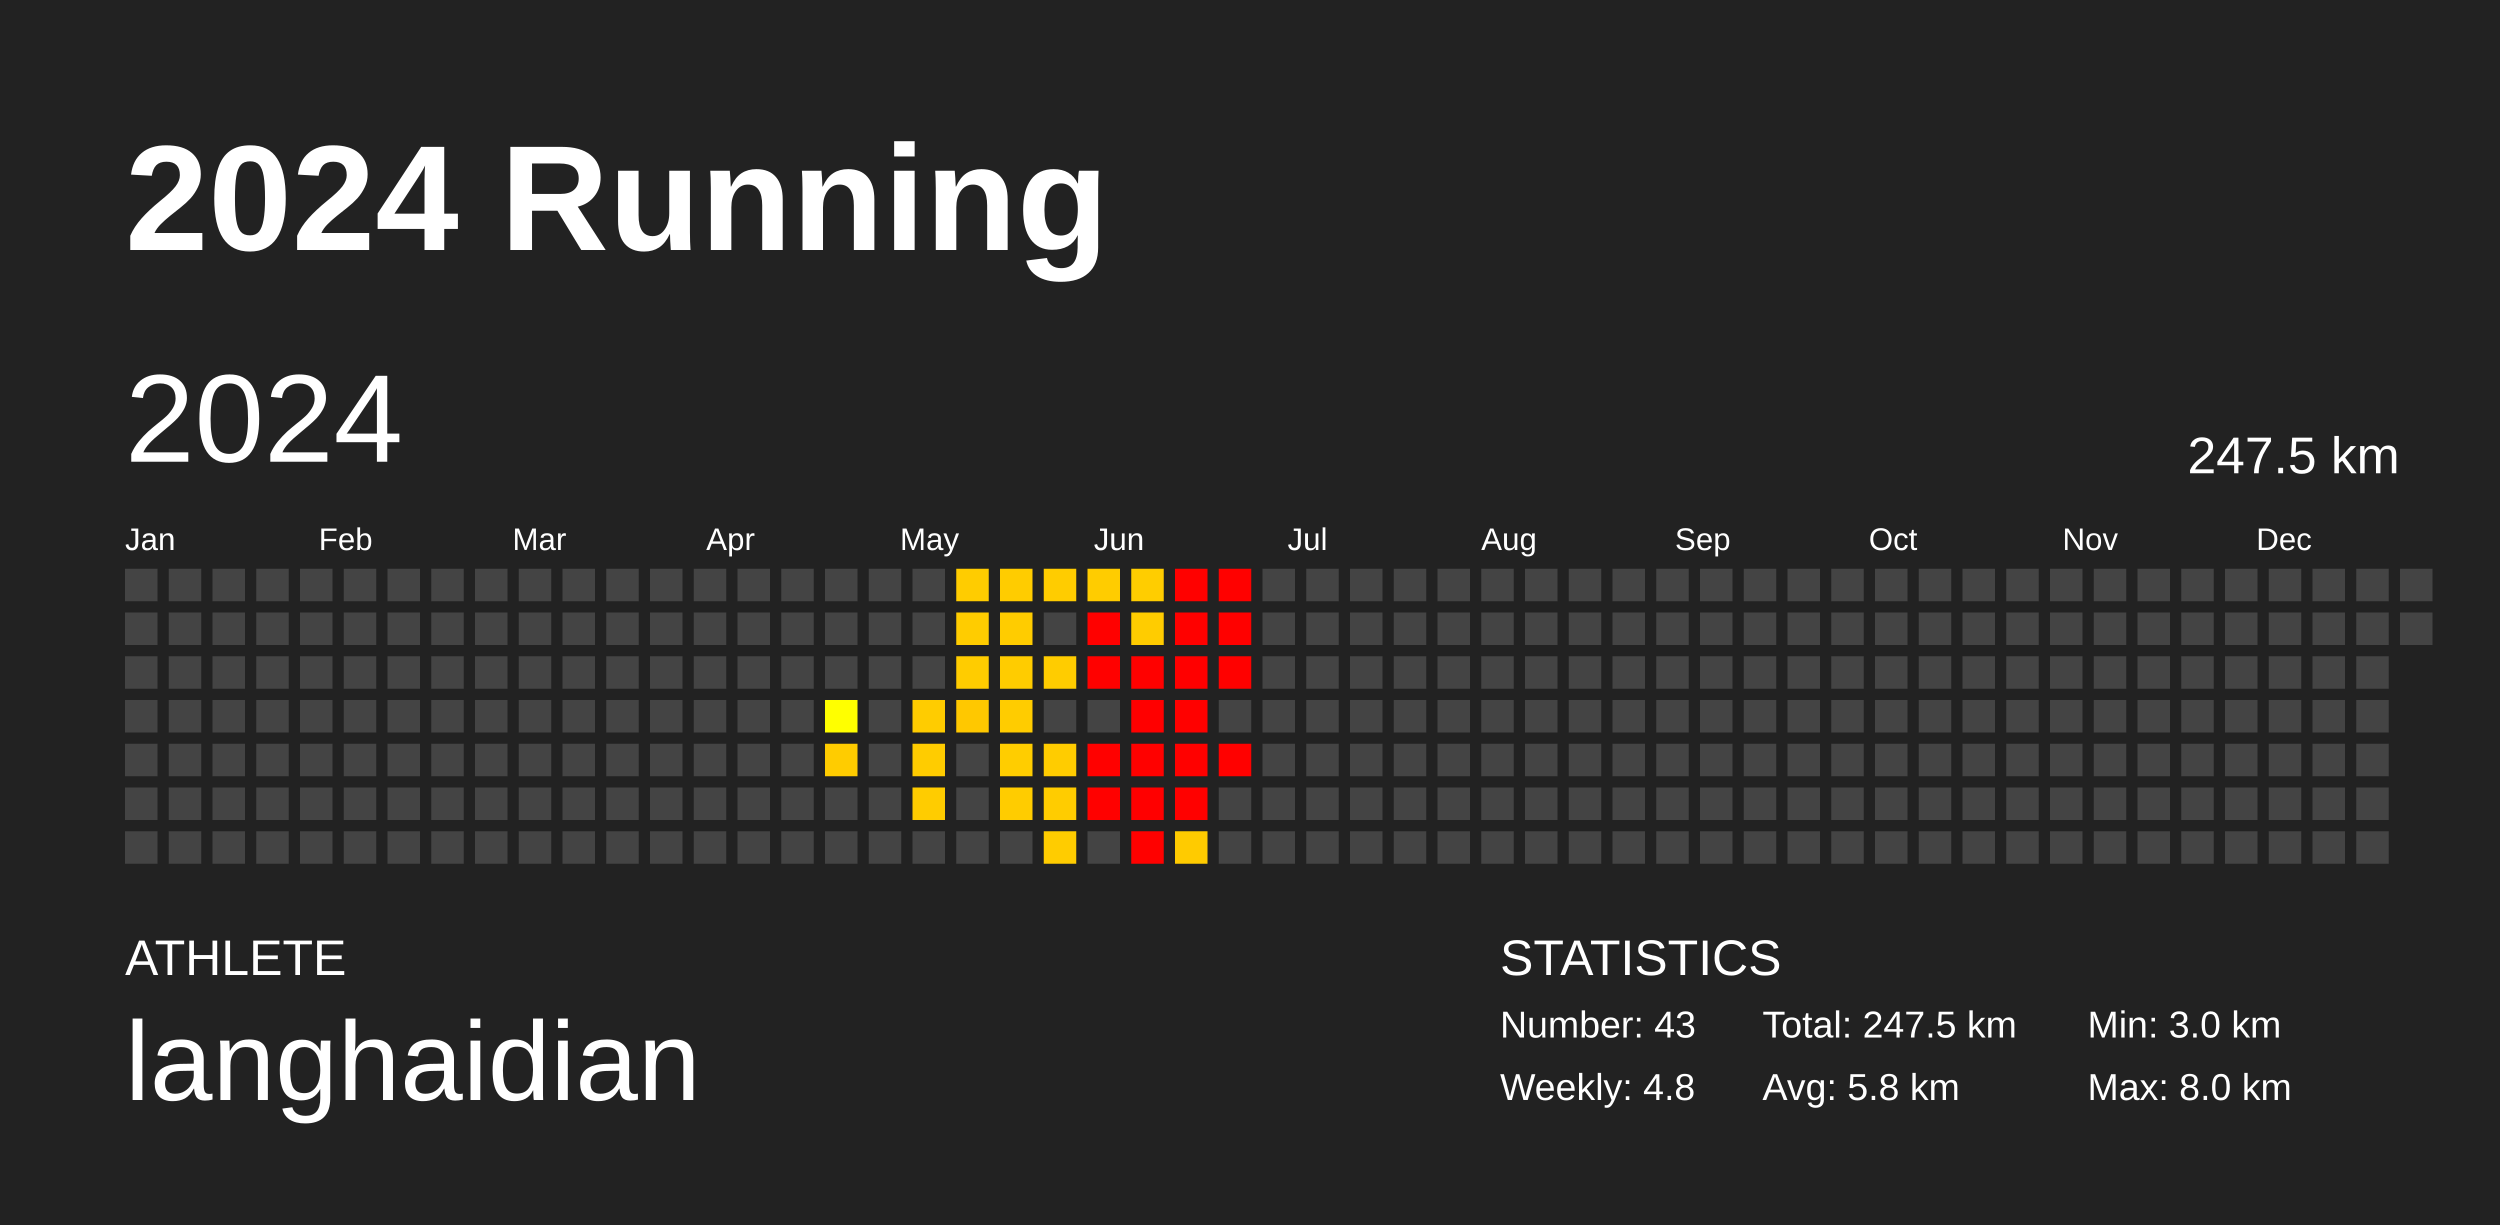
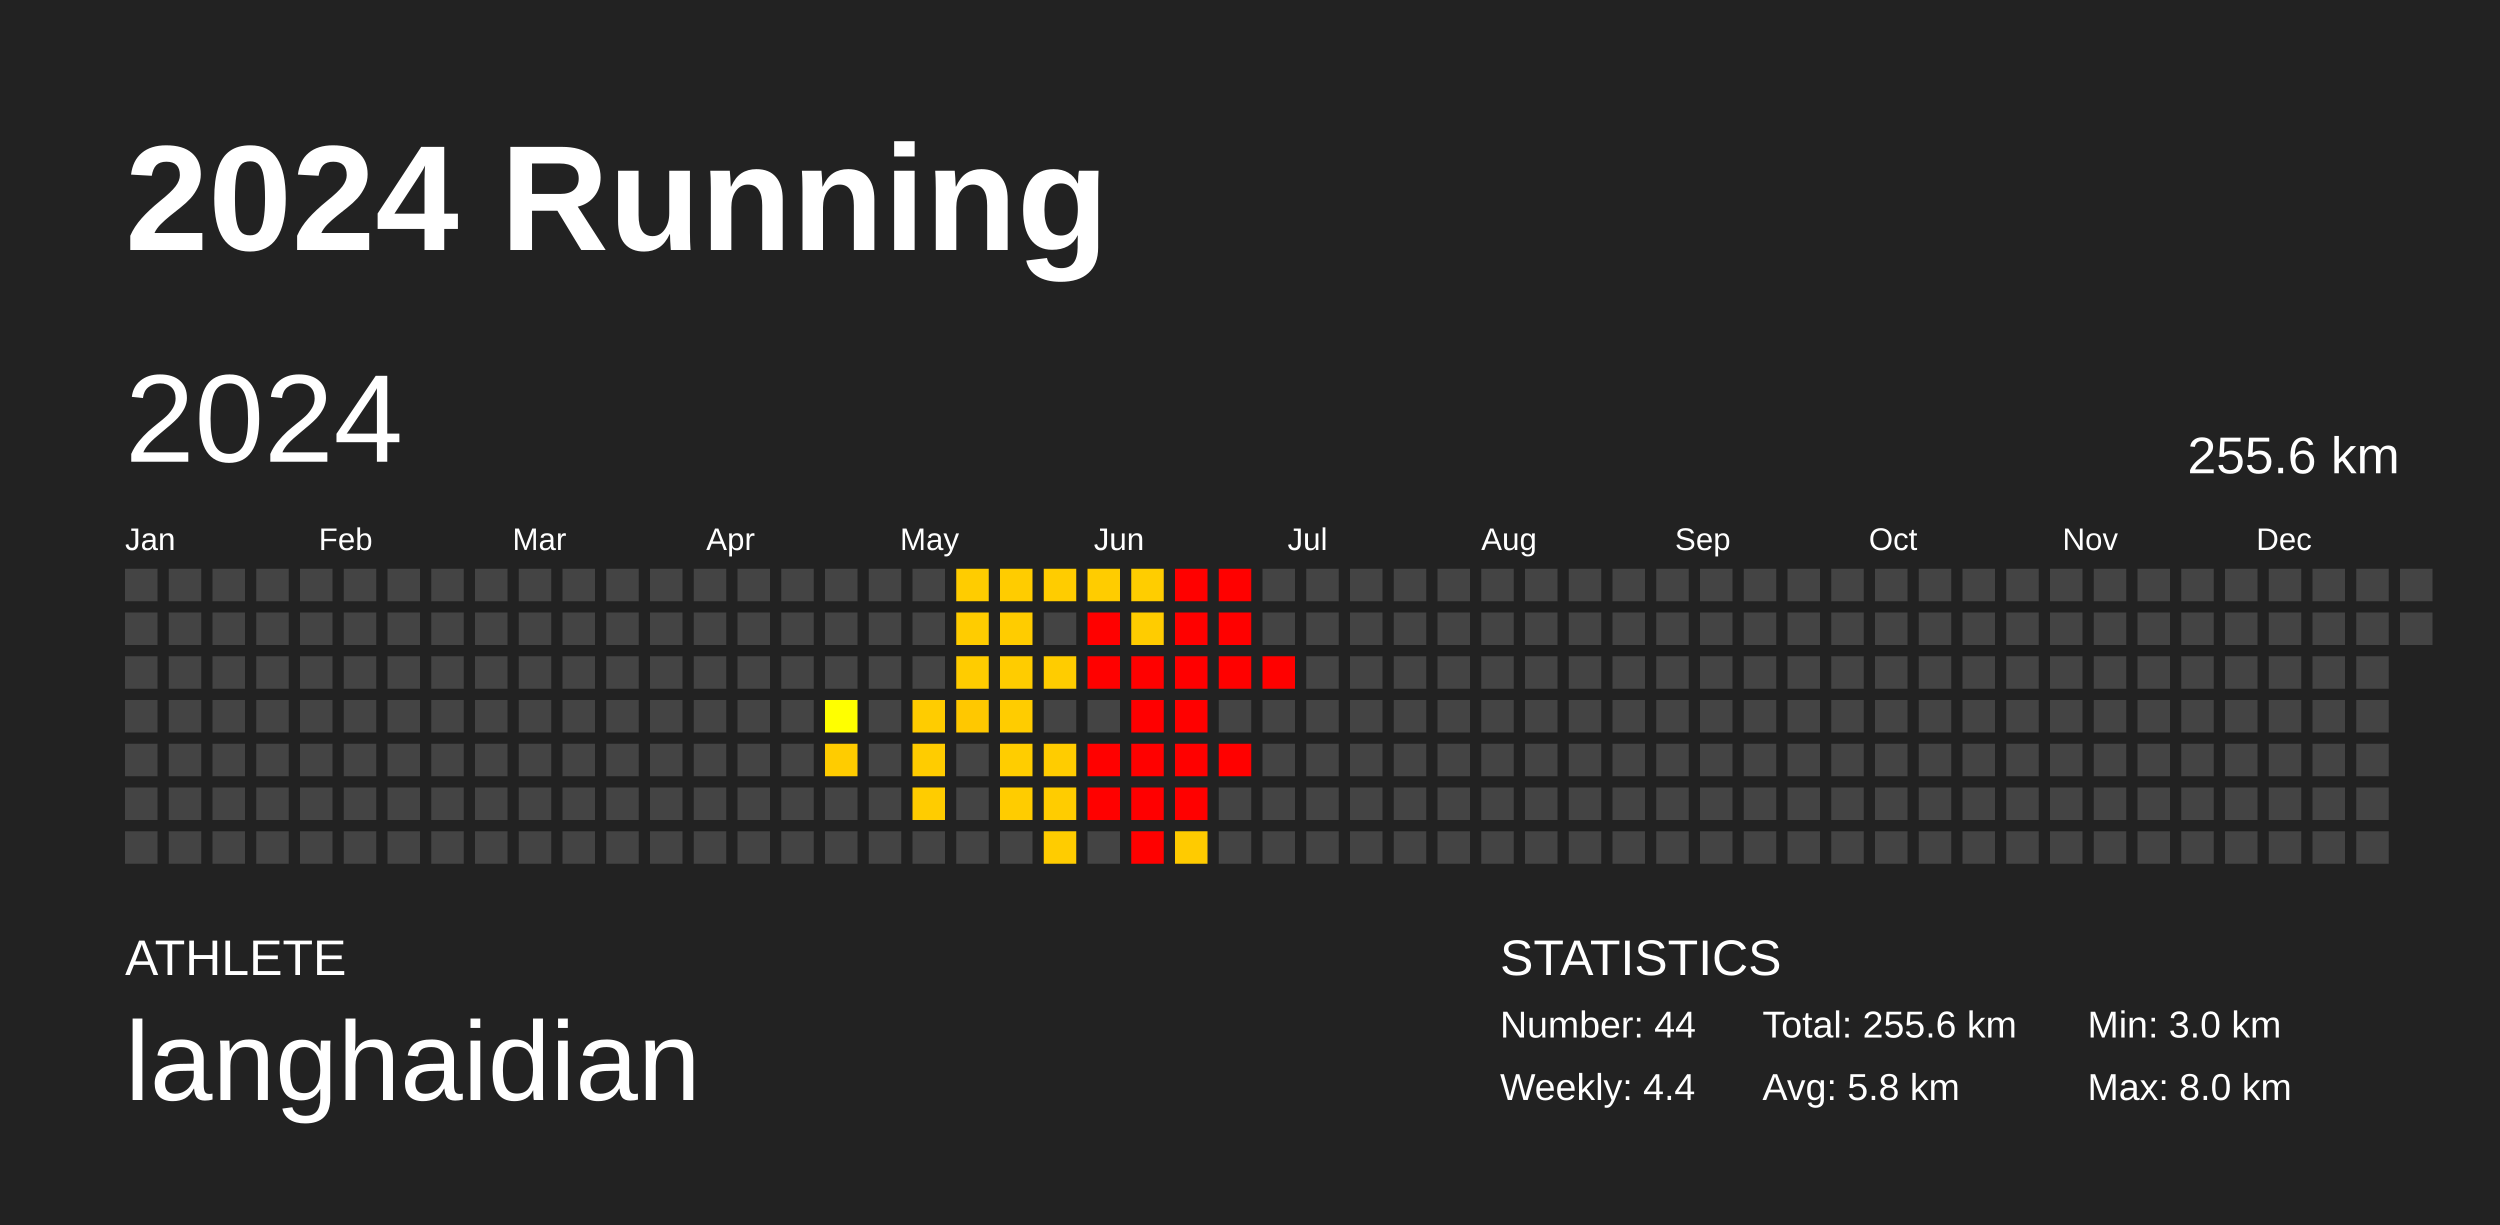
<svg xmlns="http://www.w3.org/2000/svg" baseProfile="full" height="98mm" version="1.1" viewBox="0,0,200,98" width="200mm">
  <defs />
  <rect fill="#222222" height="98" width="200" x="0" y="0" />
  <text fill="#FFFFFF" style="font-size:12px; font-family:Arial; font-weight:bold;" x="10" y="20">2024 Running</text>
  <text fill="#FFFFFF" style="font-size:4px; font-family:Arial" x="10" y="78">ATHLETE</text>
  <text fill="#FFFFFF" style="font-size:9px; font-family:Arial" x="10" y="88">langhaidian</text>
  <text fill="#FFFFFF" style="font-size:4px; font-family:Arial" x="120" y="78">STATISTICS</text>
-   <text fill="#FFFFFF" style="font-size:3px; font-family:Arial" x="120" y="83">Number: 43</text>
-   <text fill="#FFFFFF" style="font-size:3px; font-family:Arial" x="120" y="88">Weekly: 4.8</text>
-   <text fill="#FFFFFF" style="font-size:3px; font-family:Arial" x="141" y="83">Total: 247.5 km</text>
+   <text fill="#FFFFFF" style="font-size:3px; font-family:Arial" x="120" y="83">Number: 44</text>
+   <text fill="#FFFFFF" style="font-size:3px; font-family:Arial" x="120" y="88">Weekly: 4.4</text>
+   <text fill="#FFFFFF" style="font-size:3px; font-family:Arial" x="141" y="83">Total: 255.6 km</text>
  <text fill="#FFFFFF" style="font-size:3px; font-family:Arial" x="141" y="88">Avg: 5.8 km</text>
  <text fill="#FFFFFF" style="font-size:3px; font-family:Arial" x="167" y="83">Min: 3.0 km</text>
  <text fill="#FFFFFF" style="font-size:3px; font-family:Arial" x="167" y="88">Max: 8.0 km</text>
  <text dominant-baseline="hanging" fill="#FFFFFF" style="font-size:10.0px; font-family:Arial;" x="10" y="30">2024</text>
-   <text dominant-baseline="hanging" fill="#FFFFFF" style="font-size:4.125px; font-family:Arial;" x="175" y="35">247.5 km</text>
+   <text dominant-baseline="hanging" fill="#FFFFFF" style="font-size:4.125px; font-family:Arial;" x="175" y="35">255.6 km</text>
  <text fill="#FFFFFF" style="font-size:2.5px; font-family:Arial" x="10.0" y="44">Jan</text>
  <text fill="#FFFFFF" style="font-size:2.5px; font-family:Arial" x="25.5" y="44">Feb</text>
  <text fill="#FFFFFF" style="font-size:2.5px; font-family:Arial" x="41.0" y="44">Mar</text>
  <text fill="#FFFFFF" style="font-size:2.5px; font-family:Arial" x="56.5" y="44">Apr</text>
  <text fill="#FFFFFF" style="font-size:2.5px; font-family:Arial" x="72.0" y="44">May</text>
  <text fill="#FFFFFF" style="font-size:2.5px; font-family:Arial" x="87.5" y="44">Jun</text>
  <text fill="#FFFFFF" style="font-size:2.5px; font-family:Arial" x="103.0" y="44">Jul</text>
  <text fill="#FFFFFF" style="font-size:2.5px; font-family:Arial" x="118.5" y="44">Aug</text>
  <text fill="#FFFFFF" style="font-size:2.5px; font-family:Arial" x="134.0" y="44">Sep</text>
  <text fill="#FFFFFF" style="font-size:2.5px; font-family:Arial" x="149.5" y="44">Oct</text>
  <text fill="#FFFFFF" style="font-size:2.5px; font-family:Arial" x="165.0" y="44">Nov</text>
  <text fill="#FFFFFF" style="font-size:2.5px; font-family:Arial" x="180.5" y="44">Dec</text>
  <rect fill="#444444" height="2.6" width="2.6" x="10.0" y="45.5" />
  <rect fill="#444444" height="2.6" width="2.6" x="10.0" y="49.0" />
  <rect fill="#444444" height="2.6" width="2.6" x="10.0" y="52.5" />
  <rect fill="#444444" height="2.6" width="2.6" x="10.0" y="56.0" />
  <rect fill="#444444" height="2.6" width="2.6" x="10.0" y="59.5" />
  <rect fill="#444444" height="2.6" width="2.6" x="10.0" y="63.0" />
  <rect fill="#444444" height="2.6" width="2.6" x="10.0" y="66.5" />
  <rect fill="#444444" height="2.6" width="2.6" x="13.5" y="45.5" />
  <rect fill="#444444" height="2.6" width="2.6" x="13.5" y="49.0" />
  <rect fill="#444444" height="2.6" width="2.6" x="13.5" y="52.5" />
  <rect fill="#444444" height="2.6" width="2.6" x="13.5" y="56.0" />
  <rect fill="#444444" height="2.6" width="2.6" x="13.5" y="59.5" />
  <rect fill="#444444" height="2.6" width="2.6" x="13.5" y="63.0" />
  <rect fill="#444444" height="2.6" width="2.6" x="13.5" y="66.5" />
  <rect fill="#444444" height="2.6" width="2.6" x="17.0" y="45.5" />
  <rect fill="#444444" height="2.6" width="2.6" x="17.0" y="49.0" />
  <rect fill="#444444" height="2.6" width="2.6" x="17.0" y="52.5" />
  <rect fill="#444444" height="2.6" width="2.6" x="17.0" y="56.0" />
  <rect fill="#444444" height="2.6" width="2.6" x="17.0" y="59.5" />
  <rect fill="#444444" height="2.6" width="2.6" x="17.0" y="63.0" />
  <rect fill="#444444" height="2.6" width="2.6" x="17.0" y="66.5" />
  <rect fill="#444444" height="2.6" width="2.6" x="20.5" y="45.5" />
  <rect fill="#444444" height="2.6" width="2.6" x="20.5" y="49.0" />
  <rect fill="#444444" height="2.6" width="2.6" x="20.5" y="52.5" />
  <rect fill="#444444" height="2.6" width="2.6" x="20.5" y="56.0" />
  <rect fill="#444444" height="2.6" width="2.6" x="20.5" y="59.5" />
  <rect fill="#444444" height="2.6" width="2.6" x="20.5" y="63.0" />
  <rect fill="#444444" height="2.6" width="2.6" x="20.5" y="66.5" />
  <rect fill="#444444" height="2.6" width="2.6" x="24.0" y="45.5" />
  <rect fill="#444444" height="2.6" width="2.6" x="24.0" y="49.0" />
  <rect fill="#444444" height="2.6" width="2.6" x="24.0" y="52.5" />
  <rect fill="#444444" height="2.6" width="2.6" x="24.0" y="56.0" />
  <rect fill="#444444" height="2.6" width="2.6" x="24.0" y="59.5" />
  <rect fill="#444444" height="2.6" width="2.6" x="24.0" y="63.0" />
  <rect fill="#444444" height="2.6" width="2.6" x="24.0" y="66.5" />
  <rect fill="#444444" height="2.6" width="2.6" x="27.5" y="45.5" />
  <rect fill="#444444" height="2.6" width="2.6" x="27.5" y="49.0" />
  <rect fill="#444444" height="2.6" width="2.6" x="27.5" y="52.5" />
  <rect fill="#444444" height="2.6" width="2.6" x="27.5" y="56.0" />
  <rect fill="#444444" height="2.6" width="2.6" x="27.5" y="59.5" />
  <rect fill="#444444" height="2.6" width="2.6" x="27.5" y="63.0" />
  <rect fill="#444444" height="2.6" width="2.6" x="27.5" y="66.5" />
  <rect fill="#444444" height="2.6" width="2.6" x="31.0" y="45.5" />
  <rect fill="#444444" height="2.6" width="2.6" x="31.0" y="49.0" />
  <rect fill="#444444" height="2.6" width="2.6" x="31.0" y="52.5" />
  <rect fill="#444444" height="2.6" width="2.6" x="31.0" y="56.0" />
  <rect fill="#444444" height="2.6" width="2.6" x="31.0" y="59.5" />
  <rect fill="#444444" height="2.6" width="2.6" x="31.0" y="63.0" />
  <rect fill="#444444" height="2.6" width="2.6" x="31.0" y="66.5" />
  <rect fill="#444444" height="2.6" width="2.6" x="34.5" y="45.5" />
  <rect fill="#444444" height="2.6" width="2.6" x="34.5" y="49.0" />
  <rect fill="#444444" height="2.6" width="2.6" x="34.5" y="52.5" />
  <rect fill="#444444" height="2.6" width="2.6" x="34.5" y="56.0" />
  <rect fill="#444444" height="2.6" width="2.6" x="34.5" y="59.5" />
  <rect fill="#444444" height="2.6" width="2.6" x="34.5" y="63.0" />
  <rect fill="#444444" height="2.6" width="2.6" x="34.5" y="66.5" />
  <rect fill="#444444" height="2.6" width="2.6" x="38.0" y="45.5" />
  <rect fill="#444444" height="2.6" width="2.6" x="38.0" y="49.0" />
  <rect fill="#444444" height="2.6" width="2.6" x="38.0" y="52.5" />
  <rect fill="#444444" height="2.6" width="2.6" x="38.0" y="56.0" />
  <rect fill="#444444" height="2.6" width="2.6" x="38.0" y="59.5" />
  <rect fill="#444444" height="2.6" width="2.6" x="38.0" y="63.0" />
  <rect fill="#444444" height="2.6" width="2.6" x="38.0" y="66.5" />
  <rect fill="#444444" height="2.6" width="2.6" x="41.5" y="45.5" />
  <rect fill="#444444" height="2.6" width="2.6" x="41.5" y="49.0" />
  <rect fill="#444444" height="2.6" width="2.6" x="41.5" y="52.5" />
  <rect fill="#444444" height="2.6" width="2.6" x="41.5" y="56.0" />
  <rect fill="#444444" height="2.6" width="2.6" x="41.5" y="59.5" />
  <rect fill="#444444" height="2.6" width="2.6" x="41.5" y="63.0" />
  <rect fill="#444444" height="2.6" width="2.6" x="41.5" y="66.5" />
  <rect fill="#444444" height="2.6" width="2.6" x="45.0" y="45.5" />
  <rect fill="#444444" height="2.6" width="2.6" x="45.0" y="49.0" />
  <rect fill="#444444" height="2.6" width="2.6" x="45.0" y="52.5" />
  <rect fill="#444444" height="2.6" width="2.6" x="45.0" y="56.0" />
  <rect fill="#444444" height="2.6" width="2.6" x="45.0" y="59.5" />
  <rect fill="#444444" height="2.6" width="2.6" x="45.0" y="63.0" />
  <rect fill="#444444" height="2.6" width="2.6" x="45.0" y="66.5" />
  <rect fill="#444444" height="2.6" width="2.6" x="48.5" y="45.5" />
  <rect fill="#444444" height="2.6" width="2.6" x="48.5" y="49.0" />
  <rect fill="#444444" height="2.6" width="2.6" x="48.5" y="52.5" />
  <rect fill="#444444" height="2.6" width="2.6" x="48.5" y="56.0" />
  <rect fill="#444444" height="2.6" width="2.6" x="48.5" y="59.5" />
  <rect fill="#444444" height="2.6" width="2.6" x="48.5" y="63.0" />
  <rect fill="#444444" height="2.6" width="2.6" x="48.5" y="66.5" />
  <rect fill="#444444" height="2.6" width="2.6" x="52.0" y="45.5" />
  <rect fill="#444444" height="2.6" width="2.6" x="52.0" y="49.0" />
  <rect fill="#444444" height="2.6" width="2.6" x="52.0" y="52.5" />
  <rect fill="#444444" height="2.6" width="2.6" x="52.0" y="56.0" />
  <rect fill="#444444" height="2.6" width="2.6" x="52.0" y="59.5" />
  <rect fill="#444444" height="2.6" width="2.6" x="52.0" y="63.0" />
  <rect fill="#444444" height="2.6" width="2.6" x="52.0" y="66.5" />
  <rect fill="#444444" height="2.6" width="2.6" x="55.5" y="45.5" />
  <rect fill="#444444" height="2.6" width="2.6" x="55.5" y="49.0" />
  <rect fill="#444444" height="2.6" width="2.6" x="55.5" y="52.5" />
  <rect fill="#444444" height="2.6" width="2.6" x="55.5" y="56.0" />
  <rect fill="#444444" height="2.6" width="2.6" x="55.5" y="59.5" />
  <rect fill="#444444" height="2.6" width="2.6" x="55.5" y="63.0" />
  <rect fill="#444444" height="2.6" width="2.6" x="55.5" y="66.5" />
  <rect fill="#444444" height="2.6" width="2.6" x="59.0" y="45.5" />
  <rect fill="#444444" height="2.6" width="2.6" x="59.0" y="49.0" />
  <rect fill="#444444" height="2.6" width="2.6" x="59.0" y="52.5" />
  <rect fill="#444444" height="2.6" width="2.6" x="59.0" y="56.0" />
  <rect fill="#444444" height="2.6" width="2.6" x="59.0" y="59.5" />
  <rect fill="#444444" height="2.6" width="2.6" x="59.0" y="63.0" />
  <rect fill="#444444" height="2.6" width="2.6" x="59.0" y="66.5" />
  <rect fill="#444444" height="2.6" width="2.6" x="62.5" y="45.5" />
  <rect fill="#444444" height="2.6" width="2.6" x="62.5" y="49.0" />
  <rect fill="#444444" height="2.6" width="2.6" x="62.5" y="52.5" />
  <rect fill="#444444" height="2.6" width="2.6" x="62.5" y="56.0" />
  <rect fill="#444444" height="2.6" width="2.6" x="62.5" y="59.5" />
  <rect fill="#444444" height="2.6" width="2.6" x="62.5" y="63.0" />
  <rect fill="#444444" height="2.6" width="2.6" x="62.5" y="66.5" />
  <rect fill="#444444" height="2.6" width="2.6" x="66.0" y="45.5" />
  <rect fill="#444444" height="2.6" width="2.6" x="66.0" y="49.0" />
  <rect fill="#444444" height="2.6" width="2.6" x="66.0" y="52.5" />
  <rect fill="#ffff00" height="2.6" width="2.6" x="66.0" y="56.0" />
  <rect fill="#ffcc00" height="2.6" width="2.6" x="66.0" y="59.5" />
  <rect fill="#444444" height="2.6" width="2.6" x="66.0" y="63.0" />
  <rect fill="#444444" height="2.6" width="2.6" x="66.0" y="66.5" />
  <rect fill="#444444" height="2.6" width="2.6" x="69.5" y="45.5" />
  <rect fill="#444444" height="2.6" width="2.6" x="69.5" y="49.0" />
  <rect fill="#444444" height="2.6" width="2.6" x="69.5" y="52.5" />
  <rect fill="#444444" height="2.6" width="2.6" x="69.5" y="56.0" />
  <rect fill="#444444" height="2.6" width="2.6" x="69.5" y="59.5" />
  <rect fill="#444444" height="2.6" width="2.6" x="69.5" y="63.0" />
  <rect fill="#444444" height="2.6" width="2.6" x="69.5" y="66.5" />
  <rect fill="#444444" height="2.6" width="2.6" x="73.0" y="45.5" />
  <rect fill="#444444" height="2.6" width="2.6" x="73.0" y="49.0" />
  <rect fill="#444444" height="2.6" width="2.6" x="73.0" y="52.5" />
  <rect fill="#ffcc00" height="2.6" width="2.6" x="73.0" y="56.0" />
  <rect fill="#ffcc00" height="2.6" width="2.6" x="73.0" y="59.5" />
  <rect fill="#ffcc00" height="2.6" width="2.6" x="73.0" y="63.0" />
  <rect fill="#444444" height="2.6" width="2.6" x="73.0" y="66.5" />
  <rect fill="#ffcc00" height="2.6" width="2.6" x="76.5" y="45.5" />
  <rect fill="#ffcc00" height="2.6" width="2.6" x="76.5" y="49.0" />
  <rect fill="#ffcc00" height="2.6" width="2.6" x="76.5" y="52.5" />
  <rect fill="#ffc800" height="2.6" width="2.6" x="76.5" y="56.0" />
  <rect fill="#444444" height="2.6" width="2.6" x="76.5" y="59.5" />
  <rect fill="#444444" height="2.6" width="2.6" x="76.5" y="63.0" />
  <rect fill="#444444" height="2.6" width="2.6" x="76.5" y="66.5" />
  <rect fill="#ffcc00" height="2.6" width="2.6" x="80.0" y="45.5" />
  <rect fill="#ffcc00" height="2.6" width="2.6" x="80.0" y="49.0" />
  <rect fill="#ffcc00" height="2.6" width="2.6" x="80.0" y="52.5" />
  <rect fill="#ffcc00" height="2.6" width="2.6" x="80.0" y="56.0" />
  <rect fill="#ffcd00" height="2.6" width="2.6" x="80.0" y="59.5" />
  <rect fill="#ffcc00" height="2.6" width="2.6" x="80.0" y="63.0" />
  <rect fill="#444444" height="2.6" width="2.6" x="80.0" y="66.5" />
  <rect fill="#ffcc00" height="2.6" width="2.6" x="83.5" y="45.5" />
  <rect fill="#444444" height="2.6" width="2.6" x="83.5" y="49.0" />
  <rect fill="#ffcc00" height="2.6" width="2.6" x="83.5" y="52.5" />
  <rect fill="#444444" height="2.6" width="2.6" x="83.5" y="56.0" />
  <rect fill="#ffcc00" height="2.6" width="2.6" x="83.5" y="59.5" />
  <rect fill="#ffcc00" height="2.6" width="2.6" x="83.5" y="63.0" />
  <rect fill="#ffcc00" height="2.6" width="2.6" x="83.5" y="66.5" />
  <rect fill="#ffcc00" height="2.6" width="2.6" x="87.0" y="45.5" />
  <rect fill="#ff0100" height="2.6" width="2.6" x="87.0" y="49.0" />
  <rect fill="#ff0100" height="2.6" width="2.6" x="87.0" y="52.5" />
  <rect fill="#444444" height="2.6" width="2.6" x="87.0" y="56.0" />
  <rect fill="#ff0100" height="2.6" width="2.6" x="87.0" y="59.5" />
  <rect fill="#ff0100" height="2.6" width="2.6" x="87.0" y="63.0" />
  <rect fill="#444444" height="2.6" width="2.6" x="87.0" y="66.5" />
  <rect fill="#ffcd00" height="2.6" width="2.6" x="90.5" y="45.5" />
  <rect fill="#ffcc00" height="2.6" width="2.6" x="90.5" y="49.0" />
  <rect fill="#ff0100" height="2.6" width="2.6" x="90.5" y="52.5" />
  <rect fill="#ff0000" height="2.6" width="2.6" x="90.5" y="56.0" />
  <rect fill="#ff0100" height="2.6" width="2.6" x="90.5" y="59.5" />
  <rect fill="#ff0000" height="2.6" width="2.6" x="90.5" y="63.0" />
  <rect fill="#ff0100" height="2.6" width="2.6" x="90.5" y="66.5" />
  <rect fill="#ff0100" height="2.6" width="2.6" x="94.0" y="45.5" />
  <rect fill="#ff0100" height="2.6" width="2.6" x="94.0" y="49.0" />
  <rect fill="#ff0000" height="2.6" width="2.6" x="94.0" y="52.5" />
  <rect fill="#ff0100" height="2.6" width="2.6" x="94.0" y="56.0" />
  <rect fill="#ff0100" height="2.6" width="2.6" x="94.0" y="59.5" />
  <rect fill="#ff0100" height="2.6" width="2.6" x="94.0" y="63.0" />
  <rect fill="#ffcb00" height="2.6" width="2.6" x="94.0" y="66.5" />
  <rect fill="#ff0100" height="2.6" width="2.6" x="97.5" y="45.5" />
  <rect fill="#ff0100" height="2.6" width="2.6" x="97.5" y="49.0" />
  <rect fill="#ff0100" height="2.6" width="2.6" x="97.5" y="52.5" />
  <rect fill="#444444" height="2.6" width="2.6" x="97.5" y="56.0" />
  <rect fill="#ff0100" height="2.6" width="2.6" x="97.5" y="59.5" />
  <rect fill="#444444" height="2.6" width="2.6" x="97.5" y="63.0" />
  <rect fill="#444444" height="2.6" width="2.6" x="97.5" y="66.5" />
  <rect fill="#444444" height="2.6" width="2.6" x="101.0" y="45.5" />
  <rect fill="#444444" height="2.6" width="2.6" x="101.0" y="49.0" />
-   <rect fill="#444444" height="2.6" width="2.6" x="101.0" y="52.5" />
+   <rect fill="#ff0100" height="2.6" width="2.6" x="101.0" y="52.5" />
  <rect fill="#444444" height="2.6" width="2.6" x="101.0" y="56.0" />
  <rect fill="#444444" height="2.6" width="2.6" x="101.0" y="59.5" />
  <rect fill="#444444" height="2.6" width="2.6" x="101.0" y="63.0" />
  <rect fill="#444444" height="2.6" width="2.6" x="101.0" y="66.5" />
  <rect fill="#444444" height="2.6" width="2.6" x="104.5" y="45.5" />
  <rect fill="#444444" height="2.6" width="2.6" x="104.5" y="49.0" />
  <rect fill="#444444" height="2.6" width="2.6" x="104.5" y="52.5" />
  <rect fill="#444444" height="2.6" width="2.6" x="104.5" y="56.0" />
  <rect fill="#444444" height="2.6" width="2.6" x="104.5" y="59.5" />
  <rect fill="#444444" height="2.6" width="2.6" x="104.5" y="63.0" />
  <rect fill="#444444" height="2.6" width="2.6" x="104.5" y="66.5" />
  <rect fill="#444444" height="2.6" width="2.6" x="108.0" y="45.5" />
  <rect fill="#444444" height="2.6" width="2.6" x="108.0" y="49.0" />
  <rect fill="#444444" height="2.6" width="2.6" x="108.0" y="52.5" />
  <rect fill="#444444" height="2.6" width="2.6" x="108.0" y="56.0" />
  <rect fill="#444444" height="2.6" width="2.6" x="108.0" y="59.5" />
  <rect fill="#444444" height="2.6" width="2.6" x="108.0" y="63.0" />
  <rect fill="#444444" height="2.6" width="2.6" x="108.0" y="66.5" />
  <rect fill="#444444" height="2.6" width="2.6" x="111.5" y="45.5" />
  <rect fill="#444444" height="2.6" width="2.6" x="111.5" y="49.0" />
  <rect fill="#444444" height="2.6" width="2.6" x="111.5" y="52.5" />
  <rect fill="#444444" height="2.6" width="2.6" x="111.5" y="56.0" />
  <rect fill="#444444" height="2.6" width="2.6" x="111.5" y="59.5" />
  <rect fill="#444444" height="2.6" width="2.6" x="111.5" y="63.0" />
  <rect fill="#444444" height="2.6" width="2.6" x="111.5" y="66.5" />
  <rect fill="#444444" height="2.6" width="2.6" x="115.0" y="45.5" />
  <rect fill="#444444" height="2.6" width="2.6" x="115.0" y="49.0" />
  <rect fill="#444444" height="2.6" width="2.6" x="115.0" y="52.5" />
  <rect fill="#444444" height="2.6" width="2.6" x="115.0" y="56.0" />
  <rect fill="#444444" height="2.6" width="2.6" x="115.0" y="59.5" />
  <rect fill="#444444" height="2.6" width="2.6" x="115.0" y="63.0" />
  <rect fill="#444444" height="2.6" width="2.6" x="115.0" y="66.5" />
  <rect fill="#444444" height="2.6" width="2.6" x="118.5" y="45.5" />
  <rect fill="#444444" height="2.6" width="2.6" x="118.5" y="49.0" />
  <rect fill="#444444" height="2.6" width="2.6" x="118.5" y="52.5" />
  <rect fill="#444444" height="2.6" width="2.6" x="118.5" y="56.0" />
  <rect fill="#444444" height="2.6" width="2.6" x="118.5" y="59.5" />
  <rect fill="#444444" height="2.6" width="2.6" x="118.5" y="63.0" />
  <rect fill="#444444" height="2.6" width="2.6" x="118.5" y="66.5" />
  <rect fill="#444444" height="2.6" width="2.6" x="122.0" y="45.5" />
  <rect fill="#444444" height="2.6" width="2.6" x="122.0" y="49.0" />
  <rect fill="#444444" height="2.6" width="2.6" x="122.0" y="52.5" />
  <rect fill="#444444" height="2.6" width="2.6" x="122.0" y="56.0" />
  <rect fill="#444444" height="2.6" width="2.6" x="122.0" y="59.5" />
  <rect fill="#444444" height="2.6" width="2.6" x="122.0" y="63.0" />
  <rect fill="#444444" height="2.6" width="2.6" x="122.0" y="66.5" />
  <rect fill="#444444" height="2.6" width="2.6" x="125.5" y="45.5" />
  <rect fill="#444444" height="2.6" width="2.6" x="125.5" y="49.0" />
  <rect fill="#444444" height="2.6" width="2.6" x="125.5" y="52.5" />
  <rect fill="#444444" height="2.6" width="2.6" x="125.5" y="56.0" />
  <rect fill="#444444" height="2.6" width="2.6" x="125.5" y="59.5" />
  <rect fill="#444444" height="2.6" width="2.6" x="125.5" y="63.0" />
  <rect fill="#444444" height="2.6" width="2.6" x="125.5" y="66.5" />
  <rect fill="#444444" height="2.6" width="2.6" x="129.0" y="45.5" />
  <rect fill="#444444" height="2.6" width="2.6" x="129.0" y="49.0" />
  <rect fill="#444444" height="2.6" width="2.6" x="129.0" y="52.5" />
  <rect fill="#444444" height="2.6" width="2.6" x="129.0" y="56.0" />
  <rect fill="#444444" height="2.6" width="2.6" x="129.0" y="59.5" />
  <rect fill="#444444" height="2.6" width="2.6" x="129.0" y="63.0" />
  <rect fill="#444444" height="2.6" width="2.6" x="129.0" y="66.5" />
  <rect fill="#444444" height="2.6" width="2.6" x="132.5" y="45.5" />
  <rect fill="#444444" height="2.6" width="2.6" x="132.5" y="49.0" />
  <rect fill="#444444" height="2.6" width="2.6" x="132.5" y="52.5" />
  <rect fill="#444444" height="2.6" width="2.6" x="132.5" y="56.0" />
  <rect fill="#444444" height="2.6" width="2.6" x="132.5" y="59.5" />
  <rect fill="#444444" height="2.6" width="2.6" x="132.5" y="63.0" />
  <rect fill="#444444" height="2.6" width="2.6" x="132.5" y="66.5" />
  <rect fill="#444444" height="2.6" width="2.6" x="136.0" y="45.5" />
  <rect fill="#444444" height="2.6" width="2.6" x="136.0" y="49.0" />
  <rect fill="#444444" height="2.6" width="2.6" x="136.0" y="52.5" />
  <rect fill="#444444" height="2.6" width="2.6" x="136.0" y="56.0" />
  <rect fill="#444444" height="2.6" width="2.6" x="136.0" y="59.5" />
  <rect fill="#444444" height="2.6" width="2.6" x="136.0" y="63.0" />
  <rect fill="#444444" height="2.6" width="2.6" x="136.0" y="66.5" />
  <rect fill="#444444" height="2.6" width="2.6" x="139.5" y="45.5" />
  <rect fill="#444444" height="2.6" width="2.6" x="139.5" y="49.0" />
  <rect fill="#444444" height="2.6" width="2.6" x="139.5" y="52.5" />
  <rect fill="#444444" height="2.6" width="2.6" x="139.5" y="56.0" />
  <rect fill="#444444" height="2.6" width="2.6" x="139.5" y="59.5" />
  <rect fill="#444444" height="2.6" width="2.6" x="139.5" y="63.0" />
  <rect fill="#444444" height="2.6" width="2.6" x="139.5" y="66.5" />
  <rect fill="#444444" height="2.6" width="2.6" x="143.0" y="45.5" />
  <rect fill="#444444" height="2.6" width="2.6" x="143.0" y="49.0" />
  <rect fill="#444444" height="2.6" width="2.6" x="143.0" y="52.5" />
  <rect fill="#444444" height="2.6" width="2.6" x="143.0" y="56.0" />
  <rect fill="#444444" height="2.6" width="2.6" x="143.0" y="59.5" />
  <rect fill="#444444" height="2.6" width="2.6" x="143.0" y="63.0" />
  <rect fill="#444444" height="2.6" width="2.6" x="143.0" y="66.5" />
  <rect fill="#444444" height="2.6" width="2.6" x="146.5" y="45.5" />
  <rect fill="#444444" height="2.6" width="2.6" x="146.5" y="49.0" />
  <rect fill="#444444" height="2.6" width="2.6" x="146.5" y="52.5" />
  <rect fill="#444444" height="2.6" width="2.6" x="146.5" y="56.0" />
  <rect fill="#444444" height="2.6" width="2.6" x="146.5" y="59.5" />
  <rect fill="#444444" height="2.6" width="2.6" x="146.5" y="63.0" />
  <rect fill="#444444" height="2.6" width="2.6" x="146.5" y="66.5" />
  <rect fill="#444444" height="2.6" width="2.6" x="150.0" y="45.5" />
  <rect fill="#444444" height="2.6" width="2.6" x="150.0" y="49.0" />
  <rect fill="#444444" height="2.6" width="2.6" x="150.0" y="52.5" />
  <rect fill="#444444" height="2.6" width="2.6" x="150.0" y="56.0" />
  <rect fill="#444444" height="2.6" width="2.6" x="150.0" y="59.5" />
  <rect fill="#444444" height="2.6" width="2.6" x="150.0" y="63.0" />
  <rect fill="#444444" height="2.6" width="2.6" x="150.0" y="66.5" />
  <rect fill="#444444" height="2.6" width="2.6" x="153.5" y="45.5" />
  <rect fill="#444444" height="2.6" width="2.6" x="153.5" y="49.0" />
  <rect fill="#444444" height="2.6" width="2.6" x="153.5" y="52.5" />
  <rect fill="#444444" height="2.6" width="2.6" x="153.5" y="56.0" />
  <rect fill="#444444" height="2.6" width="2.6" x="153.5" y="59.5" />
  <rect fill="#444444" height="2.6" width="2.6" x="153.5" y="63.0" />
  <rect fill="#444444" height="2.6" width="2.6" x="153.5" y="66.5" />
  <rect fill="#444444" height="2.6" width="2.6" x="157.0" y="45.5" />
  <rect fill="#444444" height="2.6" width="2.6" x="157.0" y="49.0" />
  <rect fill="#444444" height="2.6" width="2.6" x="157.0" y="52.5" />
  <rect fill="#444444" height="2.6" width="2.6" x="157.0" y="56.0" />
  <rect fill="#444444" height="2.6" width="2.6" x="157.0" y="59.5" />
  <rect fill="#444444" height="2.6" width="2.6" x="157.0" y="63.0" />
  <rect fill="#444444" height="2.6" width="2.6" x="157.0" y="66.5" />
  <rect fill="#444444" height="2.6" width="2.6" x="160.5" y="45.5" />
  <rect fill="#444444" height="2.6" width="2.6" x="160.5" y="49.0" />
  <rect fill="#444444" height="2.6" width="2.6" x="160.5" y="52.5" />
  <rect fill="#444444" height="2.6" width="2.6" x="160.5" y="56.0" />
  <rect fill="#444444" height="2.6" width="2.6" x="160.5" y="59.5" />
  <rect fill="#444444" height="2.6" width="2.6" x="160.5" y="63.0" />
  <rect fill="#444444" height="2.6" width="2.6" x="160.5" y="66.5" />
  <rect fill="#444444" height="2.6" width="2.6" x="164.0" y="45.5" />
  <rect fill="#444444" height="2.6" width="2.6" x="164.0" y="49.0" />
  <rect fill="#444444" height="2.6" width="2.6" x="164.0" y="52.5" />
  <rect fill="#444444" height="2.6" width="2.6" x="164.0" y="56.0" />
  <rect fill="#444444" height="2.6" width="2.6" x="164.0" y="59.5" />
  <rect fill="#444444" height="2.6" width="2.6" x="164.0" y="63.0" />
  <rect fill="#444444" height="2.6" width="2.6" x="164.0" y="66.5" />
  <rect fill="#444444" height="2.6" width="2.6" x="167.5" y="45.5" />
  <rect fill="#444444" height="2.6" width="2.6" x="167.5" y="49.0" />
  <rect fill="#444444" height="2.6" width="2.6" x="167.5" y="52.5" />
  <rect fill="#444444" height="2.6" width="2.6" x="167.5" y="56.0" />
  <rect fill="#444444" height="2.6" width="2.6" x="167.5" y="59.5" />
  <rect fill="#444444" height="2.6" width="2.6" x="167.5" y="63.0" />
  <rect fill="#444444" height="2.6" width="2.6" x="167.5" y="66.5" />
  <rect fill="#444444" height="2.6" width="2.6" x="171.0" y="45.5" />
  <rect fill="#444444" height="2.6" width="2.6" x="171.0" y="49.0" />
  <rect fill="#444444" height="2.6" width="2.6" x="171.0" y="52.5" />
  <rect fill="#444444" height="2.6" width="2.6" x="171.0" y="56.0" />
  <rect fill="#444444" height="2.6" width="2.6" x="171.0" y="59.5" />
  <rect fill="#444444" height="2.6" width="2.6" x="171.0" y="63.0" />
  <rect fill="#444444" height="2.6" width="2.6" x="171.0" y="66.5" />
  <rect fill="#444444" height="2.6" width="2.6" x="174.5" y="45.5" />
  <rect fill="#444444" height="2.6" width="2.6" x="174.5" y="49.0" />
  <rect fill="#444444" height="2.6" width="2.6" x="174.5" y="52.5" />
  <rect fill="#444444" height="2.6" width="2.6" x="174.5" y="56.0" />
  <rect fill="#444444" height="2.6" width="2.6" x="174.5" y="59.5" />
  <rect fill="#444444" height="2.6" width="2.6" x="174.5" y="63.0" />
  <rect fill="#444444" height="2.6" width="2.6" x="174.5" y="66.5" />
  <rect fill="#444444" height="2.6" width="2.6" x="178.0" y="45.5" />
  <rect fill="#444444" height="2.6" width="2.6" x="178.0" y="49.0" />
  <rect fill="#444444" height="2.6" width="2.6" x="178.0" y="52.5" />
  <rect fill="#444444" height="2.6" width="2.6" x="178.0" y="56.0" />
  <rect fill="#444444" height="2.6" width="2.6" x="178.0" y="59.5" />
  <rect fill="#444444" height="2.6" width="2.6" x="178.0" y="63.0" />
  <rect fill="#444444" height="2.6" width="2.6" x="178.0" y="66.5" />
  <rect fill="#444444" height="2.6" width="2.6" x="181.5" y="45.5" />
  <rect fill="#444444" height="2.6" width="2.6" x="181.5" y="49.0" />
  <rect fill="#444444" height="2.6" width="2.6" x="181.5" y="52.5" />
  <rect fill="#444444" height="2.6" width="2.6" x="181.5" y="56.0" />
  <rect fill="#444444" height="2.6" width="2.6" x="181.5" y="59.5" />
  <rect fill="#444444" height="2.6" width="2.6" x="181.5" y="63.0" />
  <rect fill="#444444" height="2.6" width="2.6" x="181.5" y="66.5" />
  <rect fill="#444444" height="2.6" width="2.6" x="185.0" y="45.5" />
  <rect fill="#444444" height="2.6" width="2.6" x="185.0" y="49.0" />
  <rect fill="#444444" height="2.6" width="2.6" x="185.0" y="52.5" />
  <rect fill="#444444" height="2.6" width="2.6" x="185.0" y="56.0" />
  <rect fill="#444444" height="2.6" width="2.6" x="185.0" y="59.5" />
  <rect fill="#444444" height="2.6" width="2.6" x="185.0" y="63.0" />
  <rect fill="#444444" height="2.6" width="2.6" x="185.0" y="66.5" />
  <rect fill="#444444" height="2.6" width="2.6" x="188.5" y="45.5" />
  <rect fill="#444444" height="2.6" width="2.6" x="188.5" y="49.0" />
  <rect fill="#444444" height="2.6" width="2.6" x="188.5" y="52.5" />
  <rect fill="#444444" height="2.6" width="2.6" x="188.5" y="56.0" />
  <rect fill="#444444" height="2.6" width="2.6" x="188.5" y="59.5" />
  <rect fill="#444444" height="2.6" width="2.6" x="188.5" y="63.0" />
  <rect fill="#444444" height="2.6" width="2.6" x="188.5" y="66.5" />
  <rect fill="#444444" height="2.6" width="2.6" x="192.0" y="45.5" />
  <rect fill="#444444" height="2.6" width="2.6" x="192.0" y="49.0" />
</svg>
